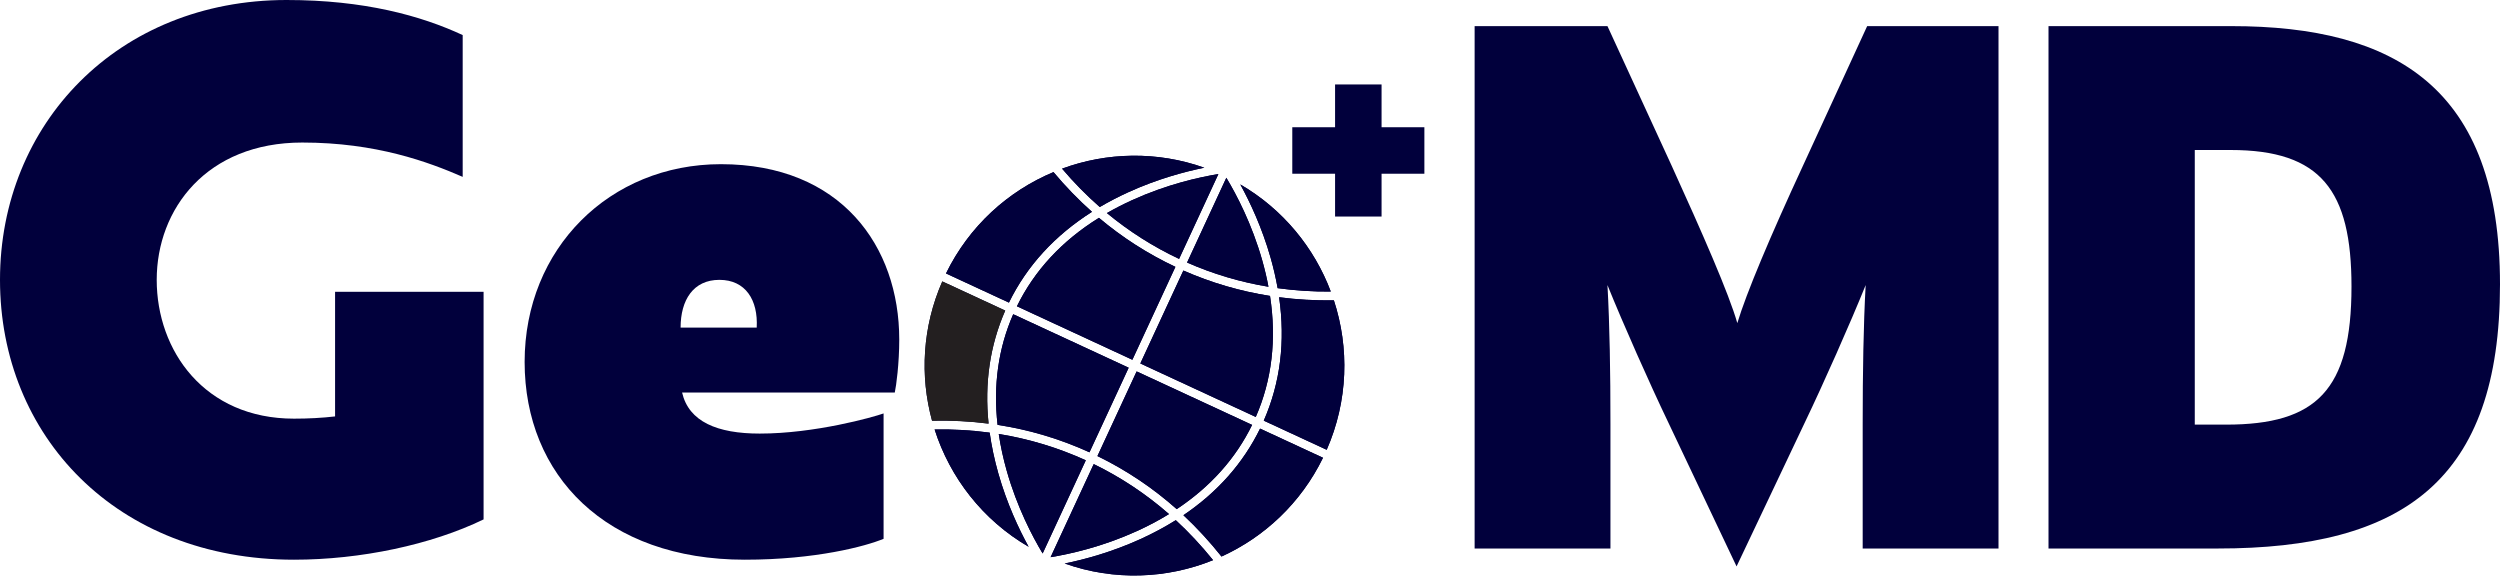
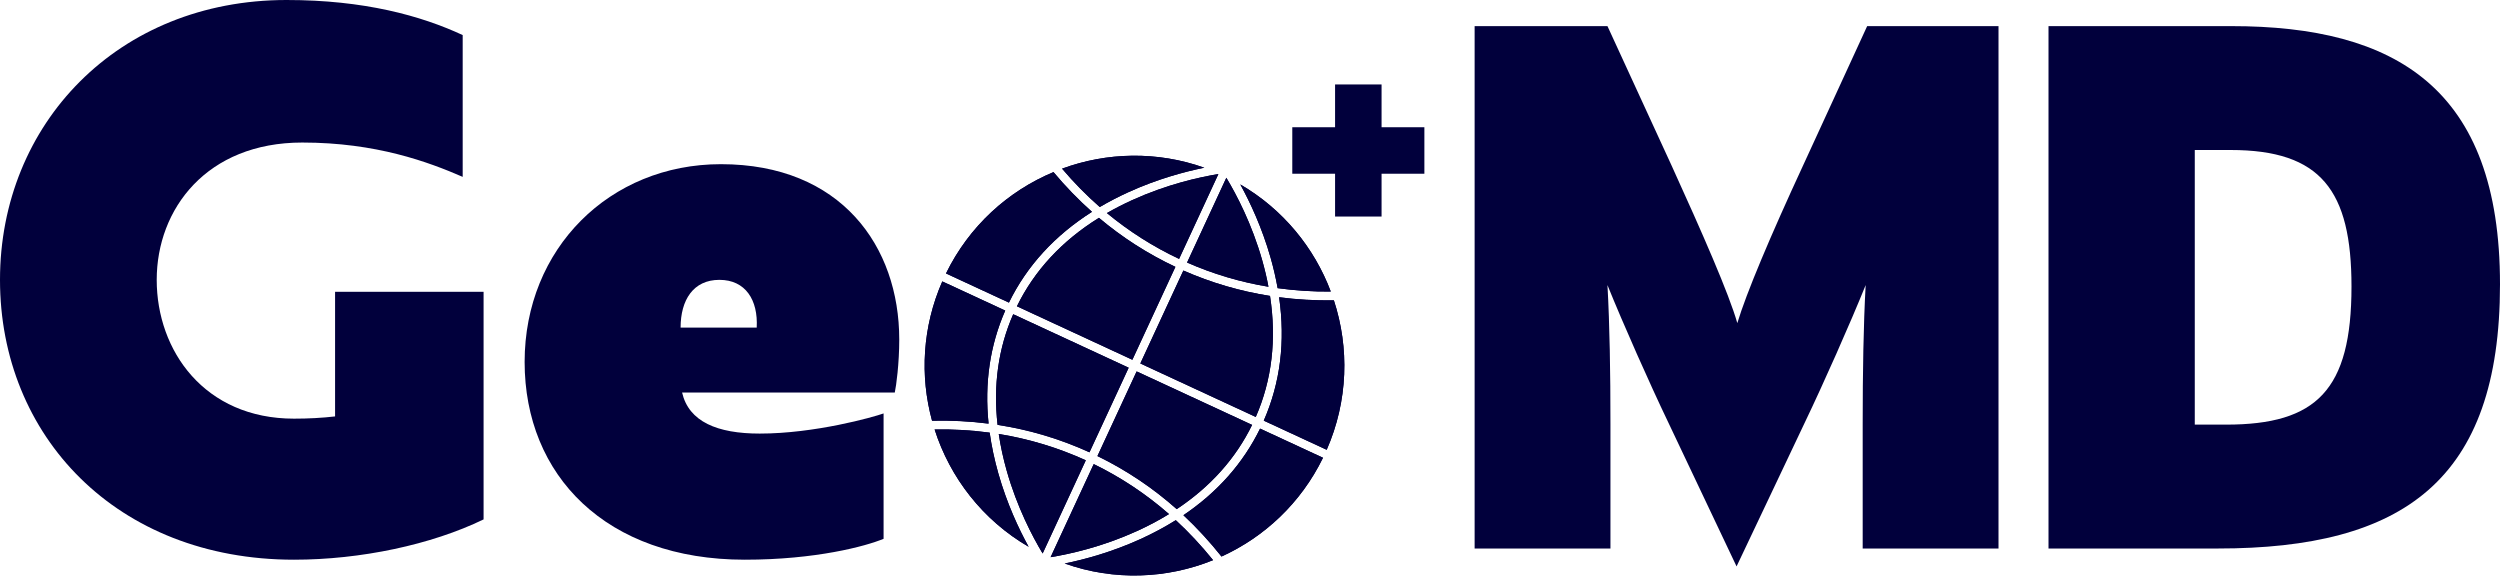
- <svg xmlns="http://www.w3.org/2000/svg" id="GeoMD" class="shadow anchorTop" viewBox="0 0 1005 231.35">
+ <svg xmlns="http://www.w3.org/2000/svg" id="GeoMD" class="shadow anchorTop" viewBox="0 0 1005 231.38">
  <path d="m194.4,208.8c-21,10.2-49.5,16.2-76.2,16.2C46.8,225,0,175.2,0,112.5S47.4,0,115.2,0c31.2,0,54,6.3,70.8,14.1v57c-13.8-6-34.8-13.8-64.5-13.8-38.4,0-58.5,26.7-58.5,55.2s19.2,55.8,55.2,55.8c5.7,0,11.4-.3,16.5-.9v-50.1h59.7v91.5Z" style="fill:#01003C; stroke-width:0px;" />
  <path d="m361.5,136.5c0,9.6-1.2,18.6-1.8,21.3h-85.5c2.7,11.7,14.1,16.5,31.2,16.5,22.2,0,45.6-6.6,49.8-8.1v50.4c-7.2,3-27.3,8.4-55.8,8.4-55.8,0-88.5-33.9-88.5-79.5s34.2-79.5,78.9-79.5c48.3,0,71.7,33,71.7,70.5Zm-72.3-24c-10.5,0-15.6,8.1-15.6,19.2h30.6c.6-11.1-4.5-19.2-15-19.2Z" style="fill:#01003C; stroke-width:0px;" />
  <path d="m803.4,220.5h-54.6v-50.1c0-20.7.3-39.6,1.2-55.8-6.3,15.6-17.1,39.9-24.3,54.9l-27.6,58.2-27.6-58.2c-7.2-15-18-39.3-24.3-54.9.9,16.2,1.2,35.1,1.2,55.8v50.1h-54.6V10.5h53.4l25.8,56.1c12.3,27,23.1,51.6,26.4,63.3,3.6-12,13.2-34.8,26.4-63.3l25.8-56.1h52.8v210Z" style="fill:#01003C; stroke-width:0px;" />
  <path d="m1005,114.3c0,78.9-39,106.2-113.4,106.2h-68.1V10.5h73.5c66,0,108,24.9,108,103.8Zm-59.7.9c0-38.7-12.3-54.9-48.6-54.9h-14.4v110.4h12.6c36.3,0,50.4-13.8,50.4-55.5Z" style="fill:#01003C; stroke-width:0px;" />
  <path d="m397.41,170.3c-7.42-.95-15-1.34-22.73-1.17-4.91-17.98-3.91-37.68,4.12-56l25.3,11.72c-6.14,14-8.37,29.22-6.69,45.45Z" style="fill:#01003C; stroke-width:0px;" />
  <path d="m438.97,85.16c-14.99,9.52-26.18,21.74-33.38,36.49l-25.3-11.72c9.32-19.08,24.95-33.12,43.21-40.75,4.84,5.79,10.01,11.12,15.48,15.98Z" style="fill:#01003C; stroke-width:0px;" />
  <path d="m413.52,219.82c-18.54-10.79-31.64-27.86-37.81-47.18,7.53-.12,14.91.3,22.14,1.28.74,5.35,1.9,10.8,3.47,16.36,3.45,12.16,8.24,22.35,12.2,29.55Z" style="fill:#01003C; stroke-width:0px;" />
  <path d="m484.12,67.42c-8.05,1.63-18.92,4.57-30.43,9.8-4.06,1.85-7.92,3.85-11.58,6-5.36-4.69-10.42-9.83-15.16-15.42,17.94-6.6,38.11-7.14,57.17-.39Z" style="fill:#01003C; stroke-width:0px;" />
  <path d="m489.79,69.97l-15.8,34.11c-10.45-4.92-20.13-11.08-29.02-18.43,3.23-1.85,6.63-3.59,10.18-5.21,13.82-6.28,26.7-9.17,34.64-10.47Z" style="fill:#01003C; stroke-width:0px;" />
  <path d="m472.51,107.28l-17.3,37.35-46.41-21.5c7.05-14.41,18.11-26.33,32.97-35.56,9.38,7.9,19.64,14.48,30.75,19.71Z" style="fill:#01003C; stroke-width:0px;" />
  <path d="m453.72,147.83l-15.75,34c-11.8-5.38-24.13-9.06-36.95-11.04-1.79-15.92.31-30.81,6.29-44.47l46.41,21.5Z" style="fill:#01003C; stroke-width:0px;" />
  <path d="m436.49,185.04l-17.35,37.46c-4.14-6.89-10.27-18.58-14.42-33.19-1.43-5.04-2.51-9.99-3.22-14.85,12.14,1.96,23.81,5.49,34.99,10.58Z" style="fill:#01003C; stroke-width:0px;" />
  <path d="m509.92,115.28c-11.32-1.88-22.24-5.12-32.72-9.73l15.79-34.09c4.14,6.89,10.27,18.58,14.42,33.19,1.02,3.59,1.86,7.13,2.51,10.63Z" style="fill:#01003C; stroke-width:0px;" />
  <path d="m469.94,206.65c-4.04,2.49-8.36,4.78-12.96,6.87-13.82,6.28-26.7,9.17-34.64,10.47l17.34-37.43c10.95,5.34,21.05,12.05,30.26,20.1Z" style="fill:#01003C; stroke-width:0px;" />
  <path d="m534.99,117.21c-7.27.06-14.4-.4-21.38-1.37-.71-4-1.65-8.05-2.81-12.16-3.46-12.16-8.25-22.36-12.21-29.55,17.22,10.03,29.74,25.45,36.39,43.08Z" style="fill:#01003C; stroke-width:0px;" />
  <path d="m503.34,170.82c-6.62,13.54-16.78,24.87-30.3,33.85-9.66-8.58-20.3-15.7-31.87-21.33l15.76-34.03,46.41,21.5Z" style="fill:#01003C; stroke-width:0px;" />
  <path d="m504.82,167.62l-46.41-21.5,17.31-37.37c11.15,4.91,22.78,8.32,34.83,10.21,2.68,17.5.77,33.82-5.73,48.66Z" style="fill:#01003C; stroke-width:0px;" />
  <path d="m487.66,225.18c-18.55,7.5-39.71,8.42-59.66,1.35,8.04-1.63,18.91-4.57,30.43-9.8,5.07-2.31,9.82-4.85,14.24-7.62,5.31,4.9,10.3,10.26,14.99,16.07Z" style="fill:#01003C; stroke-width:0px;" />
  <path d="m531.85,184.02c-8.91,18.25-23.59,31.88-40.81,39.71-4.78-6.01-9.88-11.55-15.31-16.62,13.71-9.26,24.03-20.92,30.82-34.81l25.3,11.72Z" style="fill:#01003C; stroke-width:0px;" />
  <path d="m533.33,180.82l-25.3-11.72c6.66-15.2,8.73-31.82,6.17-49.61,7.19.94,14.54,1.36,22.02,1.24,6.25,19.06,5.76,40.37-2.89,60.1Z" style="fill:#01003C; stroke-width:0px;" />
-   <path d="m397.41,170.3c-7.42-.95-15-1.34-22.73-1.17-4.91-17.98-3.91-37.68,4.12-56l25.3,11.72c-6.14,14-8.37,29.22-6.69,45.45Z" style="fill:#231f20; stroke-width:0px;" />
+   <path d="m397.41,170.3c-7.42-.95-15-1.34-22.73-1.17-4.91-17.98-3.91-37.68,4.12-56l25.3,11.72c-6.14,14-8.37,29.22-6.69,45.45Z" style="fill:#01003C; stroke-width:0px;" />
  <path d="m438.97,85.16c-14.99,9.52-26.18,21.74-33.38,36.49l-25.3-11.72c9.32-19.08,24.95-33.12,43.21-40.75,4.84,5.79,10.01,11.12,15.48,15.98Z" style="fill:#01003C; stroke-width:0px;" />
  <path d="m413.52,219.82c-18.54-10.79-31.64-27.86-37.81-47.18,7.53-.12,14.91.3,22.14,1.28.74,5.35,1.9,10.8,3.47,16.36,3.45,12.16,8.24,22.35,12.2,29.55Z" style="fill:#01003C; stroke-width:0px;" />
  <path d="m484.12,67.42c-8.05,1.63-18.92,4.57-30.43,9.8-4.06,1.85-7.92,3.85-11.58,6-5.36-4.69-10.42-9.83-15.16-15.42,17.94-6.6,38.11-7.14,57.17-.39Z" style="fill:#01003C; stroke-width:0px;" />
  <path d="m489.79,69.97l-15.8,34.11c-10.45-4.92-20.13-11.08-29.02-18.43,3.23-1.85,6.63-3.59,10.18-5.21,13.82-6.28,26.7-9.17,34.64-10.47Z" style="fill:#01003C; stroke-width:0px;" />
  <path d="m472.51,107.28l-17.3,37.35-46.41-21.5c7.05-14.41,18.11-26.33,32.97-35.56,9.38,7.9,19.64,14.48,30.75,19.71Z" style="fill:#01003C; stroke-width:0px;" />
  <path d="m453.72,147.83l-15.75,34c-11.8-5.38-24.13-9.06-36.95-11.04-1.79-15.92.31-30.81,6.29-44.47l46.41,21.5Z" style="fill:#01003C; stroke-width:0px;" />
  <path d="m436.49,185.04l-17.35,37.46c-4.14-6.89-10.27-18.58-14.42-33.19-1.43-5.04-2.51-9.99-3.22-14.85,12.14,1.96,23.81,5.49,34.99,10.58Z" style="fill:#01003C; stroke-width:0px;" />
  <path d="m509.92,115.28c-11.32-1.88-22.24-5.12-32.72-9.73l15.79-34.09c4.14,6.89,10.27,18.58,14.42,33.19,1.02,3.59,1.86,7.13,2.51,10.63Z" style="fill:#01003C; stroke-width:0px;" />
  <path d="m469.94,206.65c-4.04,2.49-8.36,4.78-12.96,6.87-13.82,6.28-26.7,9.17-34.64,10.47l17.34-37.43c10.95,5.34,21.05,12.05,30.26,20.1Z" style="fill:#01003C; stroke-width:0px;" />
  <path d="m534.99,117.21c-7.27.06-14.4-.4-21.38-1.37-.71-4-1.65-8.05-2.81-12.16-3.46-12.16-8.25-22.36-12.21-29.55,17.22,10.03,29.74,25.45,36.39,43.08Z" style="fill:#01003C; stroke-width:0px;" />
  <path d="m503.34,170.82c-6.62,13.54-16.78,24.87-30.3,33.85-9.66-8.58-20.3-15.7-31.87-21.33l15.76-34.03,46.41,21.5Z" style="fill:#01003C; stroke-width:0px;" />
  <path d="m504.82,167.62l-46.41-21.5,17.31-37.37c11.15,4.91,22.78,8.32,34.83,10.21,2.68,17.5.77,33.82-5.73,48.66Z" style="fill:#01003C; stroke-width:0px;" />
  <path d="m487.66,225.18c-18.55,7.5-39.71,8.42-59.66,1.35,8.04-1.63,18.91-4.57,30.43-9.8,5.07-2.31,9.82-4.85,14.24-7.62,5.31,4.9,10.3,10.26,14.99,16.07Z" style="fill:#01003C; stroke-width:0px;" />
  <path d="m531.85,184.02c-8.91,18.25-23.59,31.88-40.81,39.71-4.78-6.01-9.88-11.55-15.31-16.62,13.71-9.26,24.03-20.92,30.82-34.81l25.3,11.72Z" style="fill:#01003C; stroke-width:0px;" />
  <path d="m533.33,180.82l-25.3-11.72c6.66-15.2,8.73-31.82,6.17-49.61,7.19.94,14.54,1.36,22.02,1.24,6.25,19.06,5.76,40.37-2.89,60.1Z" style="fill:#01003C; stroke-width:0px;" />
  <rect x="536.7" y="33.95" width="18.69" height="53.1" style="fill:#01003C; stroke-width:0px;" />
  <rect x="536.7" y="33.95" width="18.69" height="53.1" transform="translate(485.55 606.54) rotate(-90)" style="fill:#01003C; stroke-width:0px;" />
</svg>
